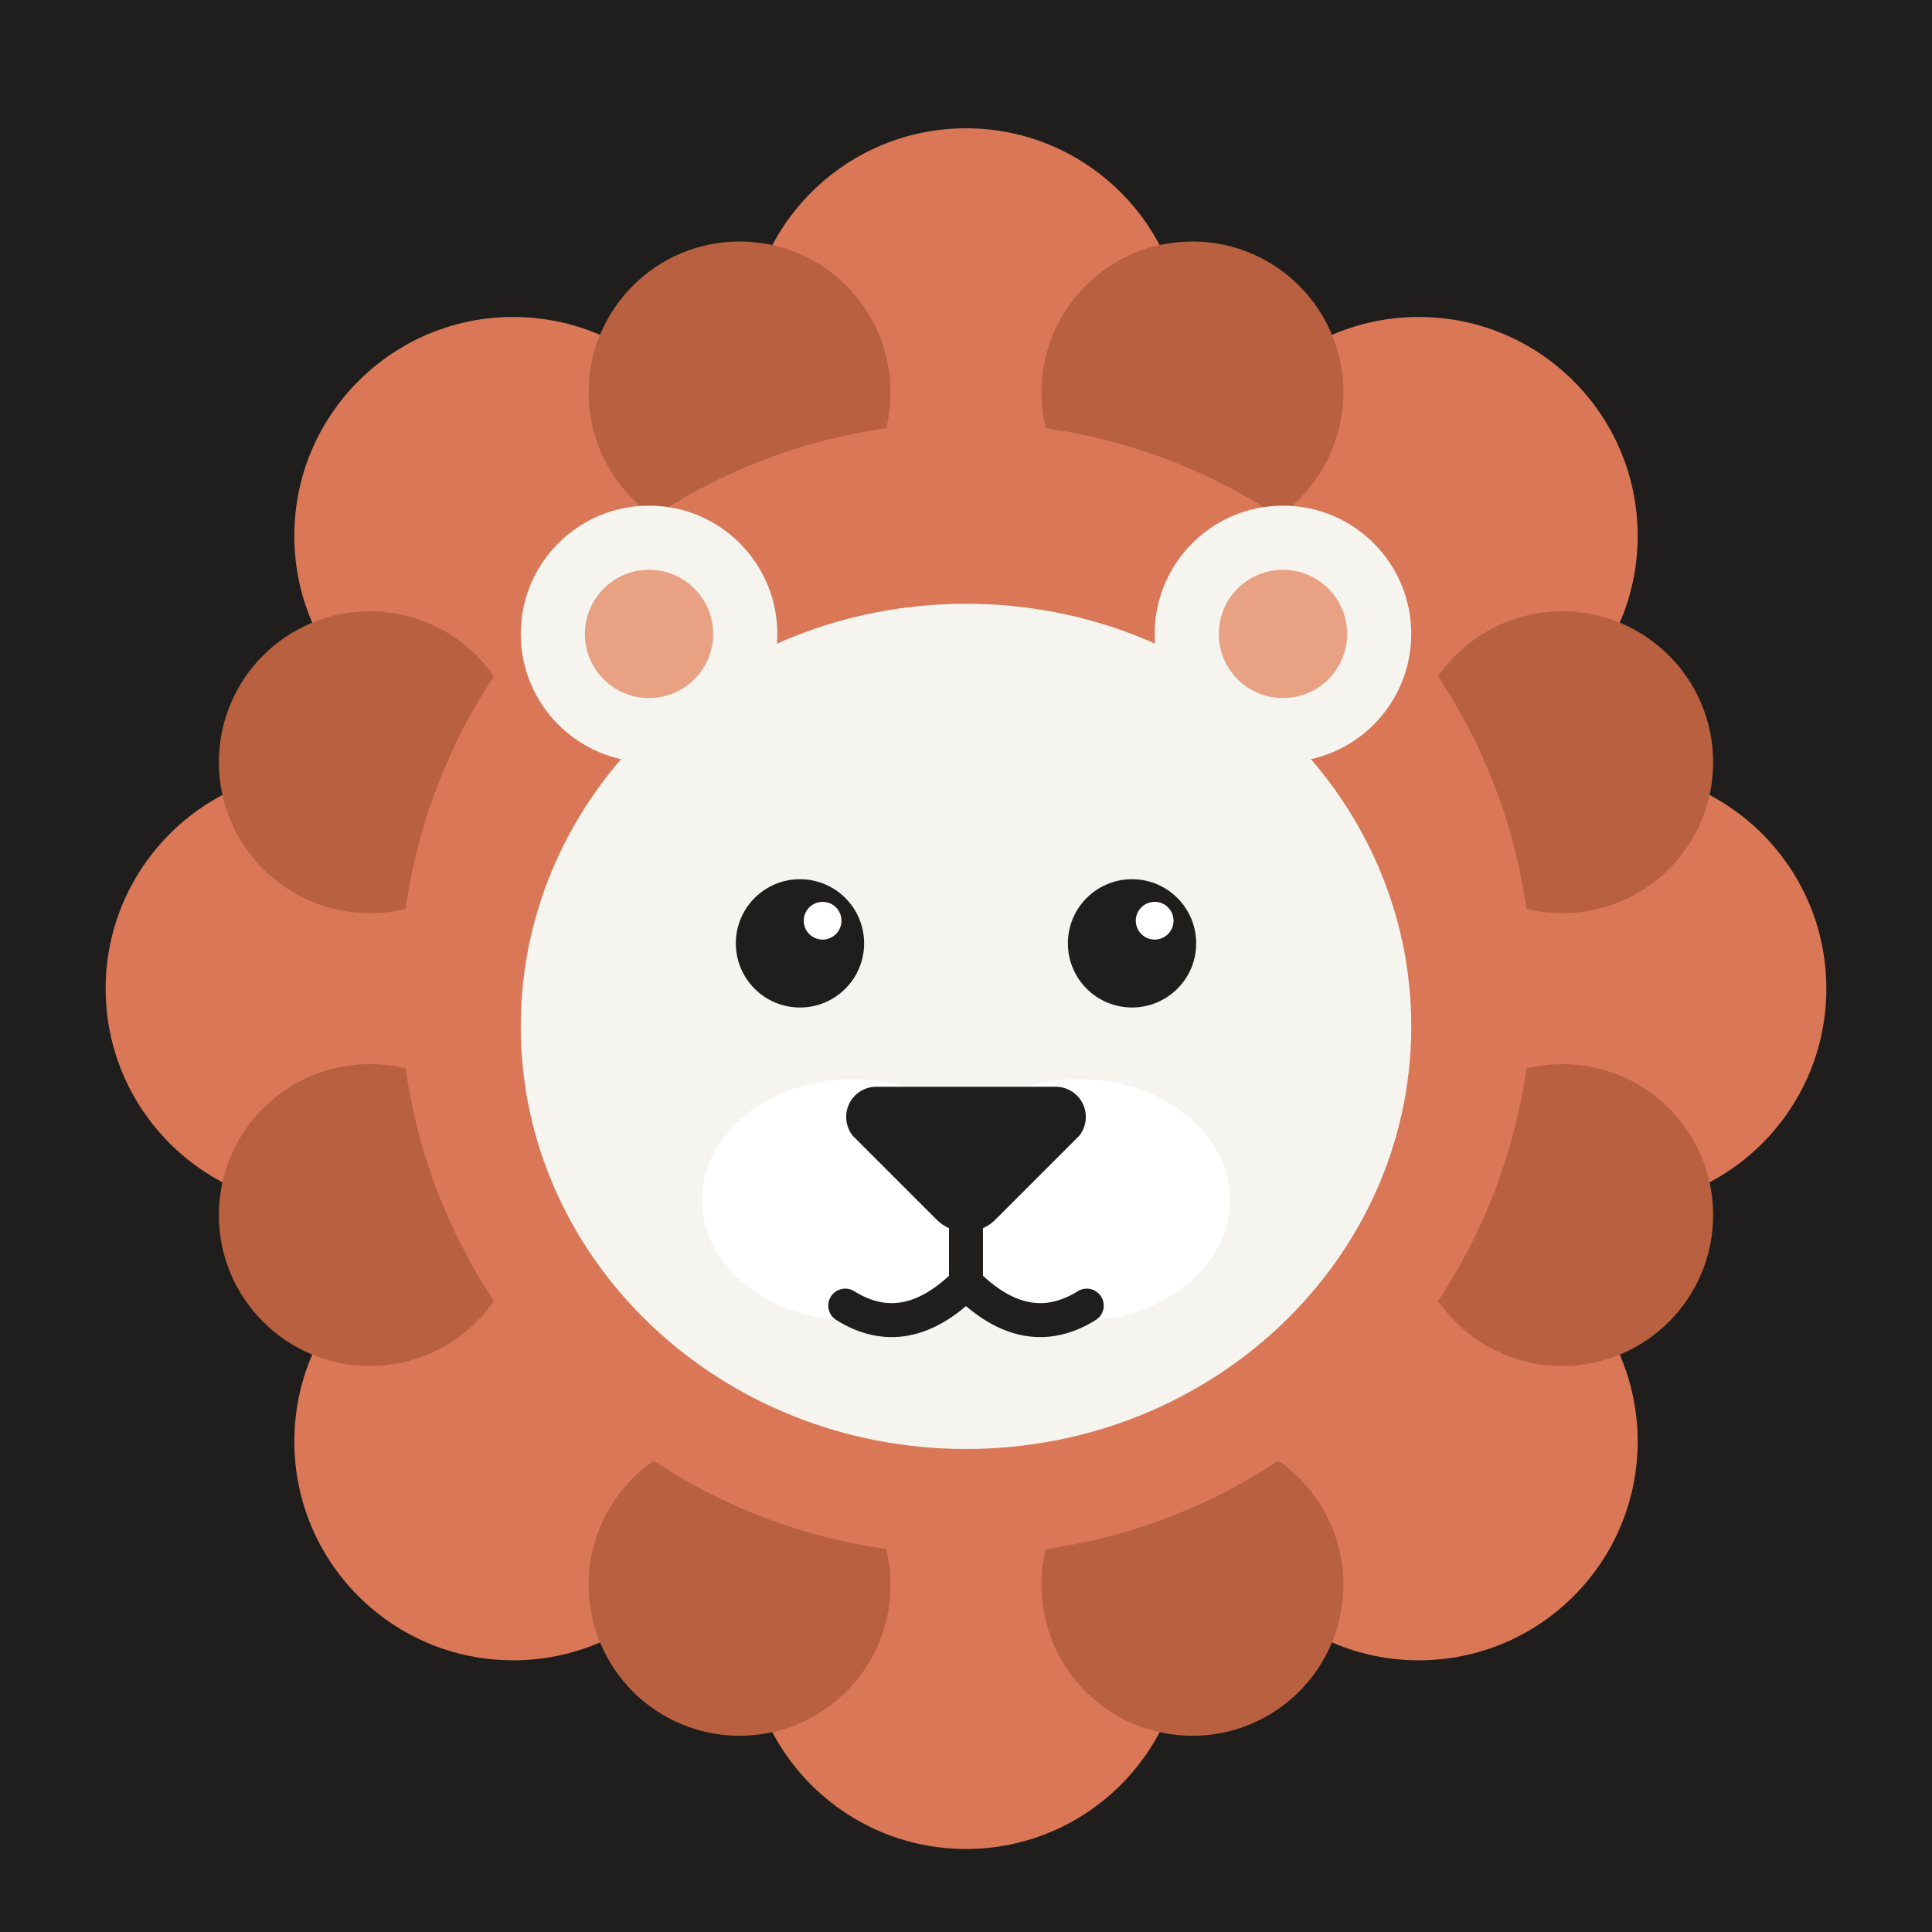
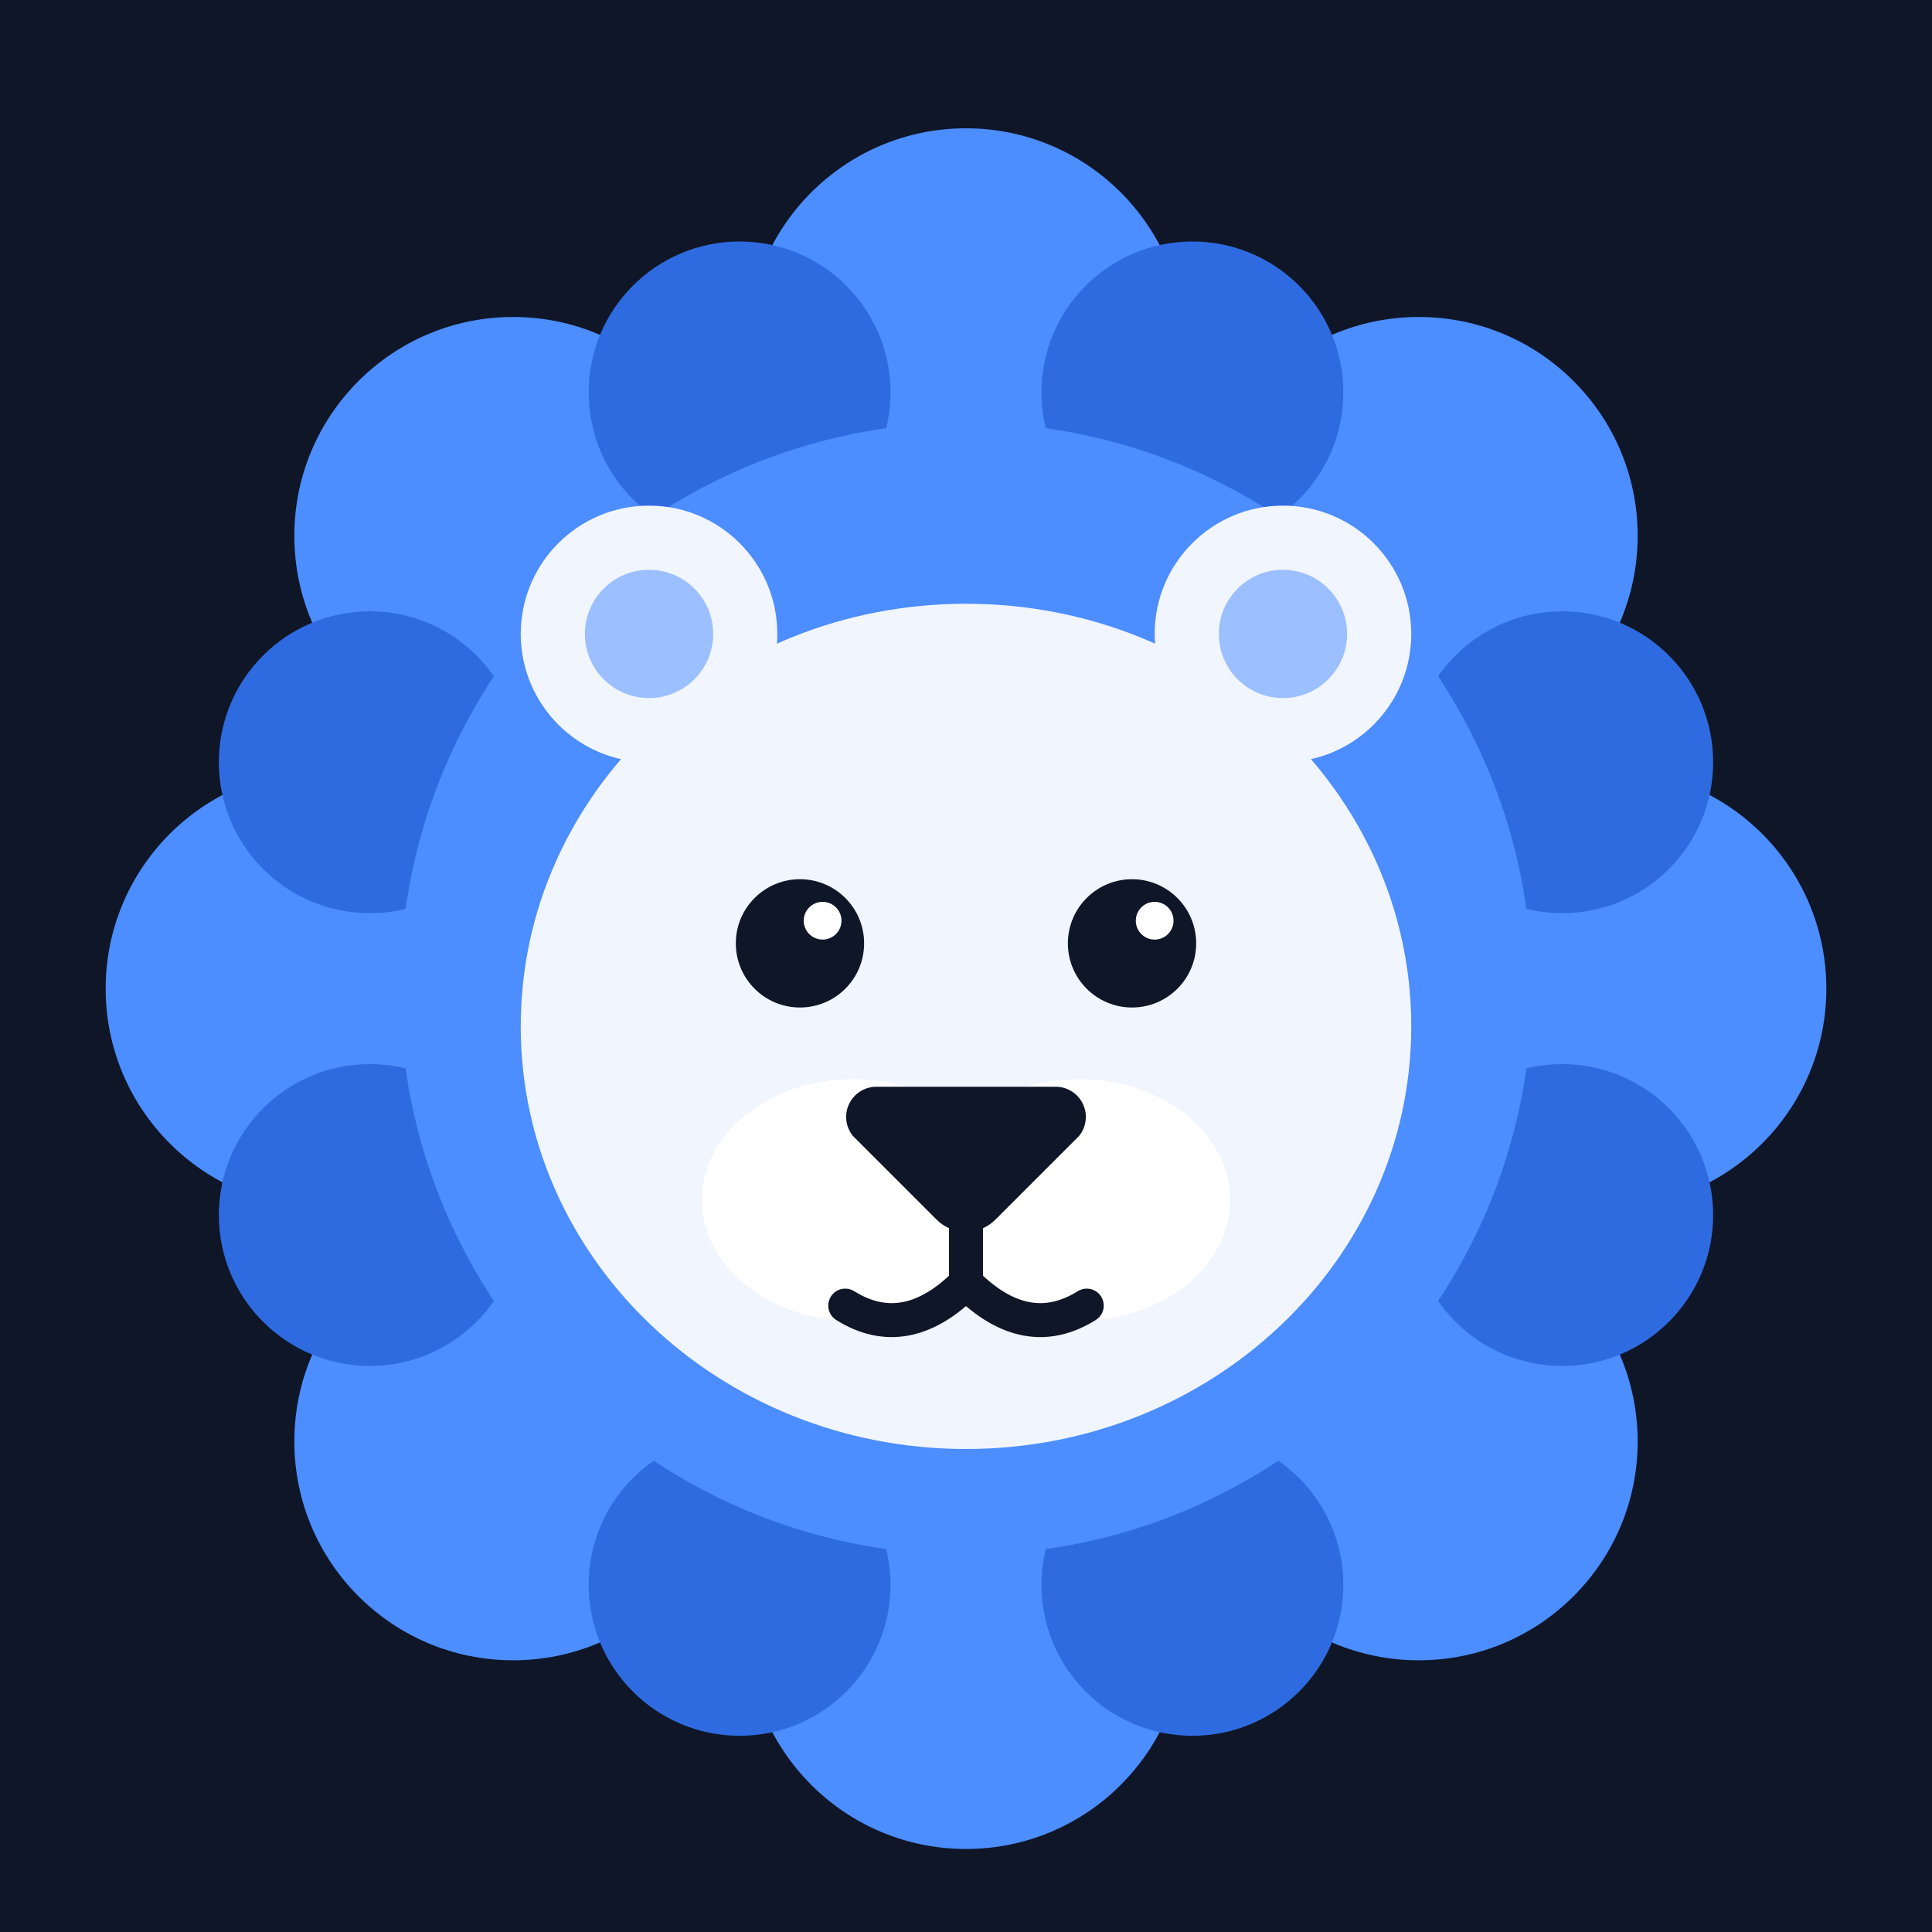
<svg xmlns="http://www.w3.org/2000/svg" viewBox="0 0 512 512">
-   <rect width="512" height="512" fill="#1f1e1d" />
-   <g fill="#d97757">
+   <rect width="512" height="512" fill="#0e1628" />
+   <g fill="#4c8dff">
    <circle cx="256" cy="262" r="178" />
    <circle cx="256" cy="92" r="58" />
    <circle cx="376" cy="142" r="58" />
    <circle cx="426" cy="262" r="58" />
    <circle cx="376" cy="382" r="58" />
    <circle cx="256" cy="432" r="58" />
    <circle cx="136" cy="382" r="58" />
    <circle cx="86" cy="262" r="58" />
    <circle cx="136" cy="142" r="58" />
  </g>
-   <g fill="#b8603f">
+   <g fill="#2f6be0">
    <circle cx="316" cy="104" r="40" />
    <circle cx="414" cy="202" r="40" />
    <circle cx="414" cy="322" r="40" />
    <circle cx="316" cy="420" r="40" />
    <circle cx="196" cy="420" r="40" />
    <circle cx="98" cy="322" r="40" />
    <circle cx="98" cy="202" r="40" />
    <circle cx="196" cy="104" r="40" />
  </g>
-   <circle cx="256" cy="262" r="150" fill="#d97757" />
-   <circle cx="172" cy="168" r="34" fill="#f5f4ee" />
-   <circle cx="340" cy="168" r="34" fill="#f5f4ee" />
-   <circle cx="172" cy="168" r="17" fill="#e8a283" />
-   <circle cx="340" cy="168" r="17" fill="#e8a283" />
-   <ellipse cx="256" cy="272" rx="118" ry="112" fill="#f5f4ee" />
+   <circle cx="256" cy="262" r="150" fill="#4c8dff" />
+   <circle cx="172" cy="168" r="34" fill="#f1f5fd" />
+   <circle cx="340" cy="168" r="34" fill="#f1f5fd" />
+   <circle cx="172" cy="168" r="17" fill="#9cc0ff" />
+   <circle cx="340" cy="168" r="17" fill="#9cc0ff" />
+   <ellipse cx="256" cy="272" rx="118" ry="112" fill="#f1f5fd" />
  <ellipse cx="226" cy="318" rx="40" ry="32" fill="#ffffff" />
  <ellipse cx="286" cy="318" rx="40" ry="32" fill="#ffffff" />
-   <circle cx="212" cy="250" r="17" fill="#1f1e1d" />
-   <circle cx="300" cy="250" r="17" fill="#1f1e1d" />
+   <circle cx="212" cy="250" r="17" fill="#0e1628" />
+   <circle cx="300" cy="250" r="17" fill="#0e1628" />
  <circle cx="218" cy="244" r="5" fill="#ffffff" />
  <circle cx="306" cy="244" r="5" fill="#ffffff" />
-   <path d="M232 288 h48 a8 8 0 0 1 6 13 l-22 22 a11 11 0 0 1 -16 0 l-22 -22 a8 8 0 0 1 6 -13z" fill="#1f1e1d" />
-   <path d="M256 326 v14 M256 340 q-16 16 -32 6 M256 340 q16 16 32 6" fill="none" stroke="#1f1e1d" stroke-width="9" stroke-linecap="round" />
+   <path d="M232 288 h48 a8 8 0 0 1 6 13 l-22 22 a11 11 0 0 1 -16 0 l-22 -22 a8 8 0 0 1 6 -13z" fill="#0e1628" />
+   <path d="M256 326 v14 M256 340 q-16 16 -32 6 M256 340 q16 16 32 6" fill="none" stroke="#0e1628" stroke-width="9" stroke-linecap="round" />
</svg>
